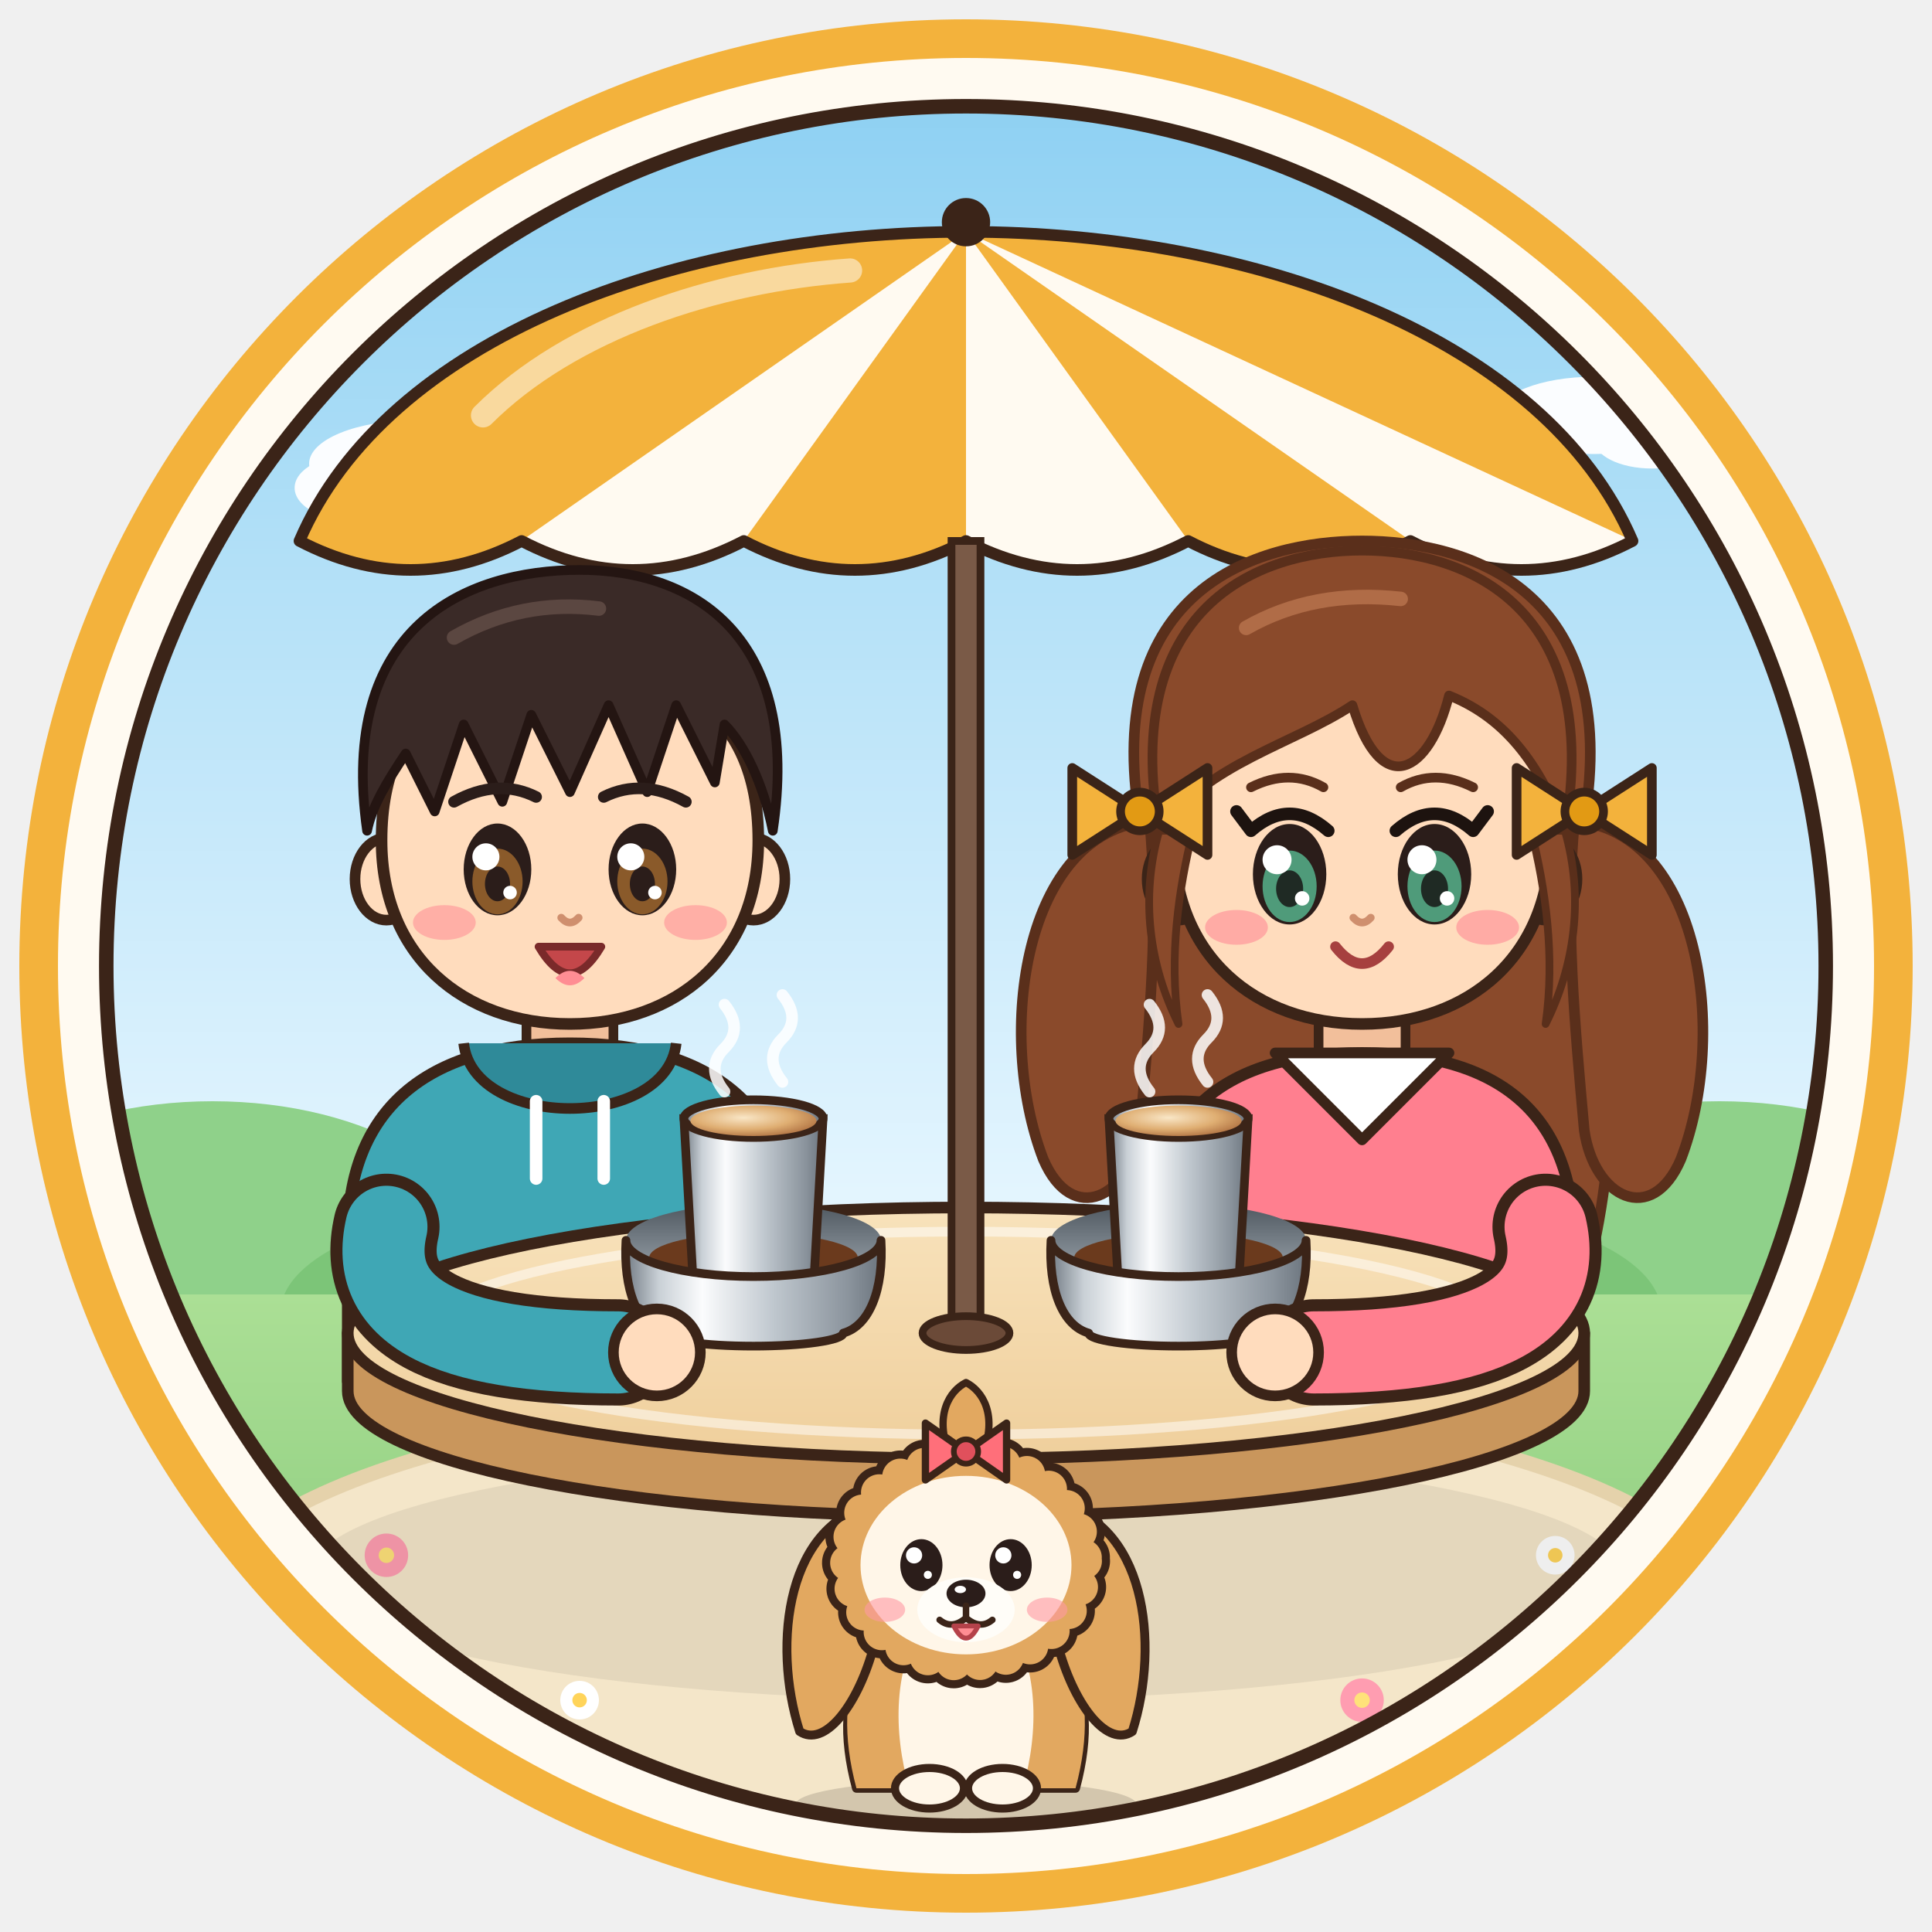
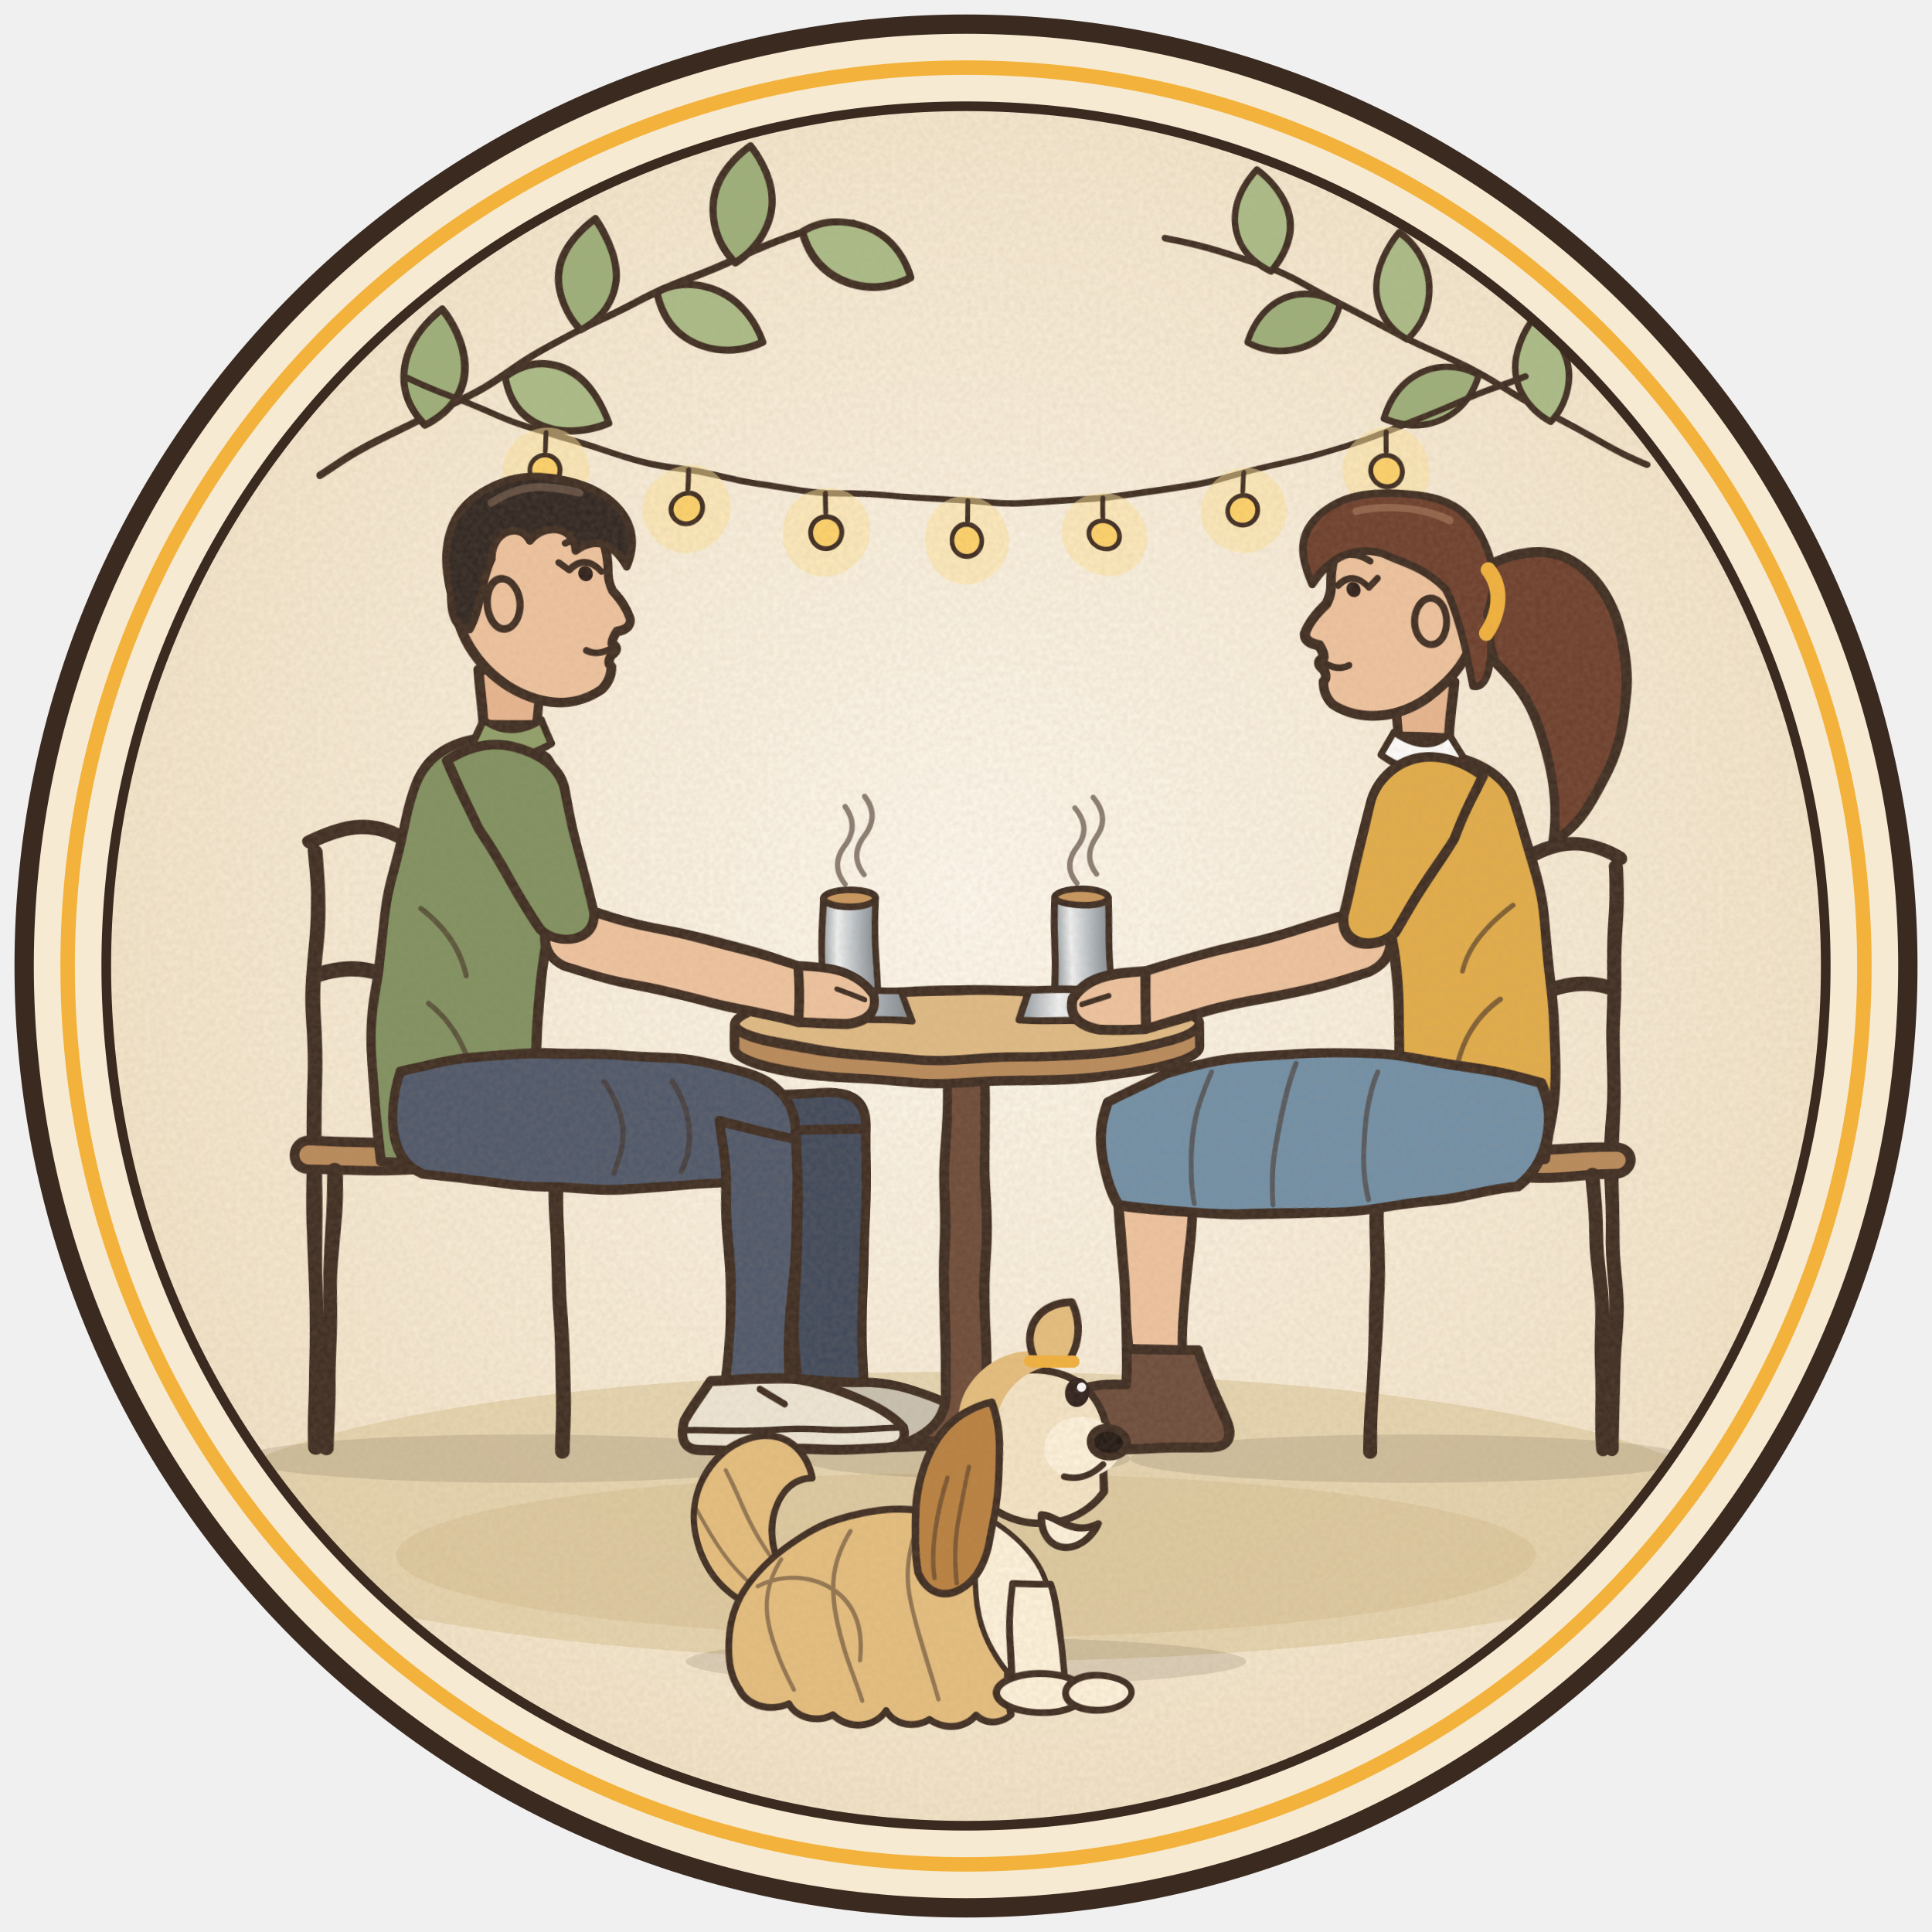
<svg xmlns="http://www.w3.org/2000/svg" viewBox="0 0 400 400" width="400" height="400">
  <defs>
    <clipPath id="lg-scene">
      <circle cx="200" cy="200" r="178" />
    </clipPath>
-     <clipPath id="lg-canopy">
-       <path d="M62,112 C80,70 140,48 200,48 C260,48 320,70 338,112 Q315,124 292,112 Q269,124 246,112 Q223,124 200,112 Q177,124 154,112 Q131,124 108,112 Q85,124 62,112 Z" />
-     </clipPath>
-     <linearGradient id="lg-sky" x1="0" y1="0" x2="0" y2="1">
-       <stop offset="0" stop-color="#86cdf1" />
-       <stop offset=".65" stop-color="#e8f7ff" />
+     <radialGradient id="lg-glow" cx=".5" cy=".46" r=".62">
+       <stop offset="0" stop-color="#fffaf0" />
+       <stop offset="1" stop-color="#f1e1c3" />
+     </radialGradient>
+     <linearGradient id="lg-steel" x1="0" y1="0" x2="1" y2="0">
+       <stop offset="0" stop-color="#8a939b" />
+       <stop offset=".3" stop-color="#f1f4f6" />
+       <stop offset=".6" stop-color="#bcc4cb" />
+       <stop offset="1" stop-color="#7d868e" />
    </linearGradient>
-     <linearGradient id="lg-grass" x1="0" y1="0" x2="0" y2="1">
-       <stop offset="0" stop-color="#abdf95" />
-       <stop offset="1" stop-color="#72bc6b" />
-     </linearGradient>
-     <linearGradient id="lg-wood" x1="0" y1="0" x2="0" y2="1">
-       <stop offset="0" stop-color="#f8e2bb" />
-       <stop offset="1" stop-color="#efcf9c" />
-     </linearGradient>
-     <linearGradient id="lg-steel" x1="0" y1="0" x2="1" y2="0">
-       <stop offset="0" stop-color="#737c85" />
-       <stop offset=".13" stop-color="#c9d0d6" />
-       <stop offset=".3" stop-color="#fbfcfd" />
-       <stop offset=".58" stop-color="#bfc7ce" />
-       <stop offset=".87" stop-color="#8b949d" />
-       <stop offset="1" stop-color="#6c757e" />
-     </linearGradient>
-     <linearGradient id="lg-bowl-in" x1="0" y1="0" x2="0" y2="1">
-       <stop offset="0" stop-color="#4f5860" />
-       <stop offset="1" stop-color="#9aa3ab" />
-     </linearGradient>
-     <radialGradient id="lg-foam" cx=".42" cy=".4" r=".7">
-       <stop offset="0" stop-color="#f9e6c6" />
-       <stop offset=".55" stop-color="#dfae72" />
-       <stop offset="1" stop-color="#a8683a" />
-     </radialGradient>
+     <filter id="lg-rough" x="-3%" y="-3%" width="106%" height="106%">
+       <feTurbulence type="fractalNoise" baseFrequency=".035" numOctaves="2" seed="11" result="t" />
+       <feDisplacementMap in="SourceGraphic" in2="t" scale="2.6" xChannelSelector="R" yChannelSelector="G" />
+     </filter>
+     <filter id="lg-grain" x="0" y="0" width="100%" height="100%">
+       <feTurbulence type="fractalNoise" baseFrequency=".9" numOctaves="2" seed="5" />
+       <feColorMatrix values="0 0 0 0 .45  0 0 0 0 .32  0 0 0 0 .2  0 0 0 .2 0" />
+     </filter>
  </defs>
-   <circle cx="200" cy="200" r="196" fill="#f3b23c" />
-   <circle cx="200" cy="200" r="188" fill="#fffaf1" />
+   <circle cx="200" cy="200" r="195" fill="#f6ead3" stroke="#3b2a20" stroke-width="4" />
+   <circle cx="200" cy="200" r="186" fill="none" stroke="#f3b23c" stroke-width="3" />
  <g clip-path="url(#lg-scene)">
-     <rect width="400" height="400" fill="url(#lg-sky)" />
-     <g fill="#fff" opacity=".95">
-       <ellipse cx="86" cy="96" rx="22" ry="9" />
-       <ellipse cx="74" cy="101" rx="13" ry="7" />
-       <ellipse cx="100" cy="101" rx="14" ry="7" />
-       <ellipse cx="330" cy="86" rx="20" ry="8" />
-       <ellipse cx="342" cy="91" rx="12" ry="6" />
-       <ellipse cx="318" cy="91" rx="12" ry="6" />
+     <circle cx="200" cy="200" r="178" fill="url(#lg-glow)" />
+     <ellipse cx="200" cy="314" rx="160" ry="30" fill="#e2cfa6" opacity=".75" />
+     <ellipse cx="200" cy="322" rx="118" ry="17" fill="#d6bf92" opacity=".5" />
+     <g fill="#3b2a20" opacity=".14">
+       <ellipse cx="108" cy="302" rx="58" ry="5" />
+       <ellipse cx="292" cy="302" rx="58" ry="5" />
+       <ellipse cx="200" cy="302" rx="34" ry="4" />
+       <ellipse cx="200" cy="344" rx="58" ry="5" />
    </g>
-     <ellipse cx="44" cy="262" rx="58" ry="34" fill="#8fd18a" />
-     <ellipse cx="356" cy="262" rx="58" ry="34" fill="#8fd18a" />
-     <ellipse cx="110" cy="272" rx="52" ry="22" fill="#7cc578" />
-     <ellipse cx="292" cy="272" rx="52" ry="22" fill="#7cc578" />
-     <rect x="0" y="268" width="400" height="140" fill="url(#lg-grass)" />
-     <ellipse cx="200" cy="334" rx="158" ry="46" fill="#f4e6c9" stroke="#e5d2ab" stroke-width="3" />
-     <g>
-       <circle cx="80" cy="322" r="4.5" fill="#ff9db1" />
-       <circle cx="80" cy="322" r="1.6" fill="#ffe27a" />
-       <circle cx="120" cy="352" r="4" fill="#fff" />
-       <circle cx="120" cy="352" r="1.5" fill="#ffd45a" />
-       <circle cx="322" cy="322" r="4" fill="#fff" />
-       <circle cx="322" cy="322" r="1.5" fill="#ffd45a" />
-       <circle cx="282" cy="352" r="4.5" fill="#ff9db1" />
-       <circle cx="282" cy="352" r="1.6" fill="#ffe27a" />
+     <g filter="url(#lg-rough)" stroke="#3b2a20" stroke-linecap="round" stroke-linejoin="round">
+       <g stroke-width="1.5">
+         <path d="M66,98 C90,86 112,72 138,60 C150,54 162,48 176,46" fill="none" />
+         <path transform="translate(88 88) rotate(-82)" d="M0,0 C6,-8 17,-8 24,0 C17,8 6,8 0,0 Z" fill="#9cb07a" />
+         <path transform="translate(104 78) rotate(23)" d="M0,0 C6,-8 17,-8 24,0 C17,8 6,8 0,0 Z" fill="#aabd88" />
+         <path transform="translate(120 69) rotate(-82)" d="M0,0 C6,-8 17,-8 24,0 C17,8 6,8 0,0 Z" fill="#9cb07a" />
+         <path transform="translate(136 61) rotate(23)" d="M0,0 C6,-8 17,-8 24,0 C17,8 6,8 0,0 Z" fill="#aabd88" />
+         <path transform="translate(152 54) rotate(-82)" d="M0,0 C6,-8 17,-8 24,0 C17,8 6,8 0,0 Z" fill="#9cb07a" />
+         <path transform="translate(166 48) rotate(23)" d="M0,0 C6,-8 17,-8 24,0 C17,8 6,8 0,0 Z" fill="#aabd88" />
+       </g>
+       <g stroke-width="1.5" transform="translate(400 8) scale(-.9 .9)">
+         <path d="M66,98 C90,86 112,72 138,60 C150,54 162,48 176,46" fill="none" />
+         <path transform="translate(88 88) rotate(-82)" d="M0,0 C6,-8 17,-8 24,0 C17,8 6,8 0,0 Z" fill="#aabd88" />
+         <path transform="translate(104 78) rotate(23)" d="M0,0 C6,-8 17,-8 24,0 C17,8 6,8 0,0 Z" fill="#9cb07a" />
+         <path transform="translate(120 69) rotate(-82)" d="M0,0 C6,-8 17,-8 24,0 C17,8 6,8 0,0 Z" fill="#aabd88" />
+         <path transform="translate(136 61) rotate(23)" d="M0,0 C6,-8 17,-8 24,0 C17,8 6,8 0,0 Z" fill="#9cb07a" />
+         <path transform="translate(152 54) rotate(-82)" d="M0,0 C6,-8 17,-8 24,0 C17,8 6,8 0,0 Z" fill="#aabd88" />
+       </g>
+       <path d="M84,78 Q200,130 316,78" fill="none" stroke-width="1.3" />
+       <g stroke-width="1">
+         <g transform="translate(113 89.4)">
+           <circle cy="8" r="9" fill="#ffe39a" stroke="none" opacity=".5" />
+           <path d="M0,0 V4" fill="none" />
+           <circle cy="8" r="3.2" fill="#ffd36a" />
+         </g>
+         <g transform="translate(142 97.5)">
+           <circle cy="8" r="9" fill="#ffe39a" stroke="none" opacity=".5" />
+           <path d="M0,0 V4" fill="none" />
+           <circle cy="8" r="3.2" fill="#ffd36a" />
+         </g>
+         <g transform="translate(171 102.4)">
+           <circle cy="8" r="9" fill="#ffe39a" stroke="none" opacity=".5" />
+           <path d="M0,0 V4" fill="none" />
+           <circle cy="8" r="3.2" fill="#ffd36a" />
+         </g>
+         <g transform="translate(200 104)">
+           <circle cy="8" r="9" fill="#ffe39a" stroke="none" opacity=".5" />
+           <path d="M0,0 V4" fill="none" />
+           <circle cy="8" r="3.2" fill="#ffd36a" />
+         </g>
+         <g transform="translate(229 102.4)">
+           <circle cy="8" r="9" fill="#ffe39a" stroke="none" opacity=".5" />
+           <path d="M0,0 V4" fill="none" />
+           <circle cy="8" r="3.2" fill="#ffd36a" />
+         </g>
+         <g transform="translate(258 97.5)">
+           <circle cy="8" r="9" fill="#ffe39a" stroke="none" opacity=".5" />
+           <path d="M0,0 V4" fill="none" />
+           <circle cy="8" r="3.2" fill="#ffd36a" />
+         </g>
+         <g transform="translate(287 89.4)">
+           <circle cy="8" r="9" fill="#ffe39a" stroke="none" opacity=".5" />
+           <path d="M0,0 V4" fill="none" />
+           <circle cy="8" r="3.2" fill="#ffd36a" />
+         </g>
+       </g>
+       <g transform="translate(95 300)" stroke-width="2">
+         <g fill="#b98a5a">
+           <path d="M-30,0 V-124" fill="none" stroke-width="3" />
+           <path d="M-31,-126 Q-18,-134 -6,-122 M-30,-98 Q-20,-102 -8,-94" fill="none" stroke-width="3" />
+           <rect x="-34" y="-64" width="58" height="6" rx="3" />
+           <path d="M20,-58 L22,0 M-26,-58 L-28,0" fill="none" stroke-width="3" />
+         </g>
+         <path d="M0,-72 L76,-74 Q84,-74 84,-66 Q84,-58 76,-57 L2,-56 Z" fill="#3d475a" />
+         <path d="M70,-66 L84,-66 L84,-12 L70,-12 Z" fill="#3d475a" />
+         <path d="M68,-14 L84,-14 C93,-14 104,-9 108,-4 Q109,0 104,0 L66,0 Z" fill="#c9c2b2" />
+         <path d="M-17,-60 C-20,-90 -16,-120 -8,-138 C-3,-148 10,-150 18,-143 C23,-136 21,-120 18,-104 C16,-92 16,-76 16,-58 Z" fill="#7f9160" />
+         <path d="M-6,-92 Q2,-86 4,-74 M-8,-112 Q0,-106 2,-98" fill="none" stroke-width="1.1" opacity=".6" />
+         <path d="M-12,-78 C8,-83 40,-83 60,-78 Q70,-75 70,-66 Q70,-57 60,-56 C40,-54 8,-54 -8,-57 Q-18,-62 -12,-78 Z" fill="#4c566a" />
+         <path d="M54,-68 C56,-46 56,-26 55,-12 L68,-12 C69,-26 70,-46 70,-64 Z" fill="#4c566a" />
+         <path d="M30,-76 Q36,-68 32,-58 M44,-76 Q50,-68 46,-58" fill="none" stroke-width="1.1" opacity=".55" />
+         <path d="M52,-14 L68,-14 C77,-14 88,-9 92,-4 Q93,0 88,0 L50,0 Q45,0 47,-6 Z" fill="#efe8d8" />
+         <path d="M47,-4 H91 M62,-12 L67,-9" fill="none" stroke-width="1.3" />
+         <path d="M5,-150 L16,-150 L17,-162 L4,-162 Z" fill="#e8b690" />
+         <path d="M3,-146 Q10,-141 19,-146 L17,-151 Q10,-147 5,-151 Z" fill="#8fa06a" stroke-width="1.5" />
+         <g transform="translate(13 -174)">
+           <path d="M-14,-4 C-15,-16 -5,-23 7,-22 C15,-21 18,-14 18,-8 Q18,-6 19,-4 Q22,-1 23,2 Q23,4 20,4.5 Q19,6 19,7 Q21,8 19,9.5 Q18,11 19,12 Q19,15 17,17 C11,21 2,20 -4,15 C-10,10 -15,3 -14,-4 Z" fill="#f0c4a0" />
+           <ellipse cx="-4" cy="-1" rx="3.4" ry="5" fill="#f0c4a0" stroke-width="1.5" />
+           <path d="M9.5,-8 Q13,-11.5 16.5,-8 M9.5,-8 L7.5,-9.5 M9,-13.5 Q13,-16 17,-13.5 M19,8 Q16,9.8 13.5,8.6" fill="none" stroke-width="1.4" />
+           <circle cx="13" cy="-7.4" r="1.6" fill="#2b1d1a" stroke="none" />
+           <path d="M-15,-3 C-19,-18 -9,-29 7,-27 C20,-25 25,-17 22,-9 C19,-14 15,-15 11,-12 C11,-17 5,-18 2,-14 C0,-18 -6,-16 -6,-10 C-8,-6 -9,0 -11,4 C-14,4 -15,1 -15,-3 Z" fill="#2d2420" stroke-width="1.6" />
+           <path d="M-6,-22 Q2,-27 12,-24" fill="none" stroke="#6a5548" stroke-width="1.6" opacity=".8" />
+         </g>
+       </g>
+       <g transform="translate(305 300) scale(-.97 .97)" stroke-width="2.1">
+         <g fill="#b98a5a">
+           <path d="M-30,0 V-124" fill="none" stroke-width="3" />
+           <path d="M-31,-126 Q-18,-134 -6,-122 M-30,-98 Q-20,-102 -8,-94" fill="none" stroke-width="3" />
+           <rect x="-34" y="-64" width="58" height="6" rx="3" />
+           <path d="M20,-58 L22,0 M-26,-58 L-28,0" fill="none" stroke-width="3" />
+         </g>
+         <path d="M0,-72 L66,-74 Q74,-74 74,-66 Q74,-58 66,-57 L2,-56 Z" fill="#587489" />
+         <path d="M62,-60 L74,-60 L74,-18 L62,-18 Z" fill="#d6a483" />
+         <path d="M58,-22 L74,-22 L74,-14 C84,-14 94,-9 98,-4 Q99,0 94,0 L56,0 Z" fill="#4e362b" />
+         <path d="M-16,-62 C-19,-92 -15,-122 -8,-140 C-3,-149 9,-151 17,-144 C21,-137 20,-121 17,-105 C15,-92 15,-76 15,-60 Z" fill="#e3ad48" />
+         <path d="M-6,-96 Q2,-90 4,-78 M-8,-116 Q0,-110 2,-102" fill="none" stroke-width="1.1" opacity=".6" />
+         <path d="M60,-54 C62,-38 62,-26 61,-14 L73,-14 C74,-28 75,-40 76,-52 Z" fill="#f0c4a0" />
+         <path d="M58,-22 L74,-22 L74,-14 C84,-14 94,-9 98,-4 Q99,0 94,0 L56,0 Q51,0 53,-6 Z" fill="#6b4a3a" />
+         <path d="M-14,-78 C10,-86 44,-86 66,-80 L78,-74 Q82,-62 76,-52 C60,-48 28,-50 -10,-56 Q-20,-64 -14,-78 Z" fill="#6f8fa8" />
+         <path d="M20,-80 Q26,-68 22,-54 M38,-82 Q44,-68 42,-52 M56,-80 Q62,-68 60,-52" fill="none" stroke-width="1.1" opacity=".55" />
+         <path d="M5,-152 L16,-152 L17,-164 L4,-164 Z" fill="#e8b690" />
+         <path d="M2,-148 Q10,-141 20,-148 L17,-153 Q10,-148 5,-153 Z" fill="#fff" stroke-width="1.5" />
+         <g transform="translate(13 -176)">
+           <path d="M-14,-12 C-34,-22 -48,-8 -46,14 C-44,32 -38,42 -30,46 C-33,30 -26,16 -18,8 C-15,0 -14,-6 -14,-12 Z" fill="#6b3d2b" />
+           <path d="M-14,-4 C-15,-16 -5,-23 7,-22 C15,-21 18,-14 18,-8 Q18,-6 19,-4 Q22,-1 23,2 Q23,4 20,4.5 Q19,6 19,7 Q21,8 19,9.5 Q18,11 19,12 Q19,15 17,17 C11,21 2,20 -4,15 C-10,10 -15,3 -14,-4 Z" fill="#f0c4a0" />
+           <ellipse cx="-4" cy="-1" rx="3.4" ry="5" fill="#f0c4a0" stroke-width="1.5" />
+           <path d="M9.5,-8 Q13,-11.5 16.5,-8 M9.5,-8 L7.5,-10 M9,-13.5 Q13,-16 17,-13.5 M19,8 Q16,9.8 13.5,8.6" fill="none" stroke-width="1.4" />
+           <circle cx="13" cy="-7.4" r="1.6" fill="#2b1d1a" stroke="none" />
+           <path d="M-16,-2 C-21,-20 -8,-30 8,-28 C22,-26 26,-17 22,-8 C18,-14 12,-17 6,-15 C2,-13 -3,-12 -7,-8 C-10,-3 -11,4 -13,13 C-17,14 -18,4 -16,-2 Z" fill="#6b3d2b" stroke-width="1.6" />
+           <path d="M-8,-22 Q2,-27 12,-24" fill="none" stroke="#9a6a50" stroke-width="1.6" opacity=".8" />
+           <path d="M-16,-12 C-19,-8 -19,-2 -16,2" fill="none" stroke="#f3b23c" stroke-width="3.2" />
+         </g>
+       </g>
+       <path d="M196,218 L196,288 Q196,296 188,299 L212,299 Q204,296 204,288 L204,218 Z" fill="#6b4a38" stroke-width="2" />
+       <path d="M152,212 V217 A48,7 0 0 0 248,217 V212 Z" fill="#b98a5a" stroke-width="2" />
+       <ellipse cx="200" cy="212" rx="48" ry="7" fill="#e0bb85" stroke-width="2" />
+       <g stroke-width="1.4">
+         <g transform="translate(176 211)">
+           <path d="M-13,0 L13,0 L11,-6 L-11,-6 Z" fill="url(#lg-steel)" />
+           <path d="M-6,-6 L6,-6 L5.5,-25 L-5.5,-25 Z" fill="url(#lg-steel)" />
+           <ellipse cx="0" cy="-25" rx="5.5" ry="1.8" fill="#c9965c" />
+         </g>
+         <g transform="translate(224 211)">
+           <path d="M-13,0 L13,0 L11,-6 L-11,-6 Z" fill="url(#lg-steel)" />
+           <path d="M-6,-6 L6,-6 L5.5,-25 L-5.5,-25 Z" fill="url(#lg-steel)" />
+           <ellipse cx="0" cy="-25" rx="5.5" ry="1.8" fill="#c9965c" />
+         </g>
+         <g fill="none" stroke-width="1.1" opacity=".6">
+           <path d="M175,183 q-3,-4 0,-8 t0,-8 M179,181 q-3,-4 0,-8 t0,-8 M223,183 q-3,-4 0,-8 t0,-8 M227,181 q-3,-4 0,-8 t0,-8" />
+         </g>
+       </g>
+       <g transform="translate(95 300)" stroke-width="2">
+         <path d="M20,-114 L70,-100 Q76,-98 76,-93 Q76,-88 70,-88 L22,-100 Q15,-103 20,-114 Z" fill="#f0c4a0" />
+         <path d="M-2,-142 C8,-150 20,-144 22,-136 L28,-112 C29,-106 21,-104 17,-108 L4,-128 Z" fill="#7f9160" />
+         <path d="M70,-100 Q82,-100 86,-94 Q87,-89 80,-88 L70,-88 Z" fill="#f0c4a0" />
+         <path d="M78,-95 L84,-93" fill="none" stroke-width="1.1" />
+       </g>
+       <g transform="translate(305 300) scale(-.97 .97)" stroke-width="2.1">
+         <path d="M20,-116 L70,-102 Q76,-100 76,-95 Q76,-90 70,-90 L22,-102 Q15,-105 20,-116 Z" fill="#f0c4a0" />
+         <path d="M-2,-144 C8,-152 20,-146 22,-138 L28,-114 C29,-108 21,-106 17,-110 L4,-130 Z" fill="#e3ad48" />
+         <path d="M70,-102 Q82,-102 86,-96 Q87,-91 80,-90 L70,-90 Z" fill="#f0c4a0" />
+         <path d="M78,-97 L84,-95" fill="none" stroke-width="1.1" />
+       </g>
+       <g transform="translate(190 352)" stroke-width="1.4">
+         <path d="M-30,-18 C-46,-22 -52,-42 -40,-52 C-32,-58 -24,-54 -22,-46 C-29,-46 -33,-38 -28,-28 Z" fill="#e6bf7e" />
+         <path d="M-40,-48 C-37,-42 -34,-35 -29,-29 M-46,-40 C-43,-35 -40,-30 -35,-25" fill="none" stroke-width=".8" opacity=".5" />
+         <path d="M8,-38 C-8,-41 -24,-38 -33,-27 C-40,-19 -41,-8 -37,-2 a7,6 0 0 0 10,3 a6,5 0 0 0 9,2 a7,6 0 0 0 11,-1 a6,5 0 0 0 9,2 a7,6 0 0 0 10,-1 a5,5 0 0 0 7,0 C16,-8 22,-18 22,-26 C22,-33 16,-37 8,-38 Z" fill="#e6bf7e" />
+         <path d="M-28,-30 C-34,-20 -30,-10 -26,-2 M-14,-35 C-20,-24 -16,-12 -12,0 M0,-36 C-4,-26 0,-14 4,0 M-33,-24 C-22,-30 -10,-22 -12,-8" fill="none" stroke-width=".9" opacity=".5" />
+         <path d="M14,-38 C22,-34 28,-28 28,-18 C26,-8 24,-4 22,-2 C16,-6 12,-16 12,-28 Z" fill="#fff4de" stroke-width="1.1" />
+         <path d="M20,-24 C19,-14 19,-8 19,-3 a6,4 0 0 0 11,0 C30,-10 30,-18 28,-24 Z" fill="#fff4de" />
+         <ellipse cx="25" cy="-1.5" rx="9" ry="4" fill="#fff4de" />
+         <ellipse cx="37" cy="-1.5" rx="7" ry="3.6" fill="#fff4de" />
+         <g transform="translate(24 -50) scale(1.12) translate(-24 50)">
+           <path d="M10,-50 C9,-64 22,-70 32,-64 C38,-60 39,-54 37,-48 L37,-44 C33,-38 24,-37 18,-40 C12,-43 10,-47 10,-50 Z" fill="#f6e6c8" />
+           <path d="M10,-52 C8,-66 20,-74 32,-68 C22,-68 16,-62 16,-50 Z" fill="#e6bf7e" stroke="none" />
+           <path d="M16,-60 C5,-58 0,-44 3,-29 C6,-22 14,-25 16,-34 C18,-44 19,-52 16,-60 Z" fill="#b9803f" />
+           <path d="M8,-46 C6,-40 5,-34 6,-28 M12,-48 C10,-40 9,-34 10,-27" fill="none" stroke-width=".8" opacity=".5" />
+           <path d="M24,-68 C21,-74 25,-79 31,-79 C33,-75 32,-71 30,-68 Z" fill="#e6bf7e" />
+           <path d="M23,-68 H31" fill="none" stroke="#f3b23c" stroke-width="2.4" />
+           <ellipse cx="33" cy="-52" rx="7" ry="5.4" fill="#fff4de" stroke="none" />
+           <ellipse cx="32" cy="-62" rx="2.4" ry="2.8" fill="#2b1d1a" stroke="none" />
+           <circle cx="32.8" cy="-63" r=".9" fill="#fff" stroke="none" />
+           <ellipse cx="38" cy="-53" rx="3.2" ry="2.6" fill="#1f1612" />
+           <path d="M37,-49 Q34,-46 30,-47" fill="none" stroke-width="1.1" />
+           <path d="M26,-40 C26,-32 34,-32 36,-38 C32,-36 29,-40 26,-40 Z" fill="#fff4de" />
+         </g>
+       </g>
    </g>
-     <path d="M62,112 C80,70 140,48 200,48 C260,48 320,70 338,112 Q315,124 292,112 Q269,124 246,112 Q223,124 200,112 Q177,124 154,112 Q131,124 108,112 Q85,124 62,112 Z" fill="#f3b23c" />
-     <g clip-path="url(#lg-canopy)" fill="#fffaf1">
-       <path d="M200,48 L82,130 L141,130 Z" />
-       <path d="M200,48 L200,130 L259,130 Z" />
-       <path d="M200,48 L318,130 L377,130 Z" />
-     </g>
-     <path d="M100,86 C118,68 148,58 176,56" fill="none" stroke="#fff" stroke-width="5" stroke-linecap="round" opacity=".5" />
-     <path d="M62,112 C80,70 140,48 200,48 C260,48 320,70 338,112 Q315,124 292,112 Q269,124 246,112 Q223,124 200,112 Q177,124 154,112 Q131,124 108,112 Q85,124 62,112 Z" fill="none" stroke="#3b2418" stroke-width="2.4" stroke-linejoin="round" />
-     <circle cx="200" cy="46" r="5" fill="#3b2418" />
-     <ellipse cx="200" cy="326" rx="136" ry="26" fill="#000" opacity=".07" />
-     <g transform="translate(118 176)">
-       <path d="M-9,28 V42 C-9,48 9,48 9,42 V28 Z" fill="#f2bf9b" stroke="#3b2418" stroke-width="2" />
-       <path d="M-46,80 C-46,54 -30,40 0,40 C30,40 46,54 46,80 V110 H-46 Z" fill="#3fa7b5" stroke="#3b2418" stroke-width="2.4" stroke-linejoin="round" />
-       <path d="M-22,40 C-20,58 20,58 22,40" fill="#2f8a99" stroke="#3b2418" stroke-width="2.2" />
-       <path d="M-7,52 V68 M7,52 V68" stroke="#fff" stroke-width="2.6" stroke-linecap="round" />
-       <ellipse cx="-38" cy="6" rx="6.5" ry="8.5" fill="#ffdcbd" stroke="#3b2418" stroke-width="2.2" />
-       <ellipse cx="38" cy="6" rx="6.5" ry="8.5" fill="#ffdcbd" stroke="#3b2418" stroke-width="2.2" />
-       <path d="M-39,-2 C-39,-30 -20,-38 0,-38 C20,-38 39,-30 39,-2 C39,22 22,36 0,36 C-22,36 -39,22 -39,-2 Z" fill="#ffdcbd" stroke="#3b2418" stroke-width="2.4" />
-       <path d="M-42,-4 C-48,-46 -22,-58 2,-58 C26,-58 48,-44 42,-4 C40,-14 36,-22 32,-26 L30,-14 L22,-30 L16,-12 L8,-30 L0,-12 L-8,-28 L-14,-10 L-22,-26 L-28,-8 L-34,-20 C-38,-14 -41,-9 -42,-4 Z" fill="#3a2a27" stroke="#241512" stroke-width="2" stroke-linejoin="round" />
-       <path d="M-24,-44 Q-10,-52 6,-50" fill="none" stroke="#6a524b" stroke-width="3" stroke-linecap="round" opacity=".7" />
-       <g>
-         <ellipse cx="-15" cy="4" rx="7" ry="9.5" fill="#2b1d1a" />
-         <ellipse cx="-15" cy="6.5" rx="5.2" ry="6.8" fill="#8a5a2a" />
-         <ellipse cx="-15" cy="7" rx="2.6" ry="3.6" fill="#2b1d1a" />
-         <circle cx="-17.4" cy="1.4" r="2.8" fill="#fff" />
-         <circle cx="-12.4" cy="8.8" r="1.4" fill="#fff" />
-         <ellipse cx="15" cy="4" rx="7" ry="9.5" fill="#2b1d1a" />
-         <ellipse cx="15" cy="6.5" rx="5.2" ry="6.8" fill="#8a5a2a" />
-         <ellipse cx="15" cy="7" rx="2.6" ry="3.6" fill="#2b1d1a" />
-         <circle cx="12.6" cy="1.4" r="2.8" fill="#fff" />
-         <circle cx="17.6" cy="8.8" r="1.4" fill="#fff" />
-       </g>
-       <path d="M-24,-10 Q-15,-15 -7,-11 M7,-11 Q15,-15 24,-10" fill="none" stroke="#2b1d1a" stroke-width="2.4" stroke-linecap="round" />
-       <path d="M-1.8,14 Q0,16 1.8,14" fill="none" stroke="#cf8f6e" stroke-width="1.6" stroke-linecap="round" />
-       <path d="M-6.5,20 Q0,31 6.5,20 Z" fill="#c4474a" stroke="#7a2a2a" stroke-width="1.6" stroke-linejoin="round" />
-       <path d="M-3,26.5 Q0,23.5 3,26.5 Q0,29.5 -3,26.5 Z" fill="#ff8d93" />
-       <ellipse cx="-26" cy="15" rx="6.5" ry="3.6" fill="#ff8a94" opacity=".55" />
-       <ellipse cx="26" cy="15" rx="6.5" ry="3.6" fill="#ff8a94" opacity=".55" />
-     </g>
-     <g transform="translate(282 176)">
-       <path d="M-46,-6 C-54,-54 -22,-64 0,-64 C22,-64 54,-54 46,-6 C52,26 54,54 48,82 L-48,82 C-54,54 -52,26 -46,-6 Z" fill="#8a4a2b" stroke="#5a2f1b" stroke-width="2.2" stroke-linejoin="round" />
-       <path d="M-44,-6 C-70,-4 -76,38 -66,64 C-60,78 -48,72 -46,58 C-44,36 -42,14 -44,-6 Z" fill="#8a4a2b" stroke="#5a2f1b" stroke-width="2.2" stroke-linejoin="round" />
-       <path d="M44,-6 C70,-4 76,38 66,64 C60,78 48,72 46,58 C44,36 42,14 44,-6 Z" fill="#8a4a2b" stroke="#5a2f1b" stroke-width="2.2" stroke-linejoin="round" />
-       <path d="M-9,28 V42 C-9,48 9,48 9,42 V28 Z" fill="#f2bf9b" stroke="#3b2418" stroke-width="2" />
-       <path d="M-44,82 C-44,56 -30,42 0,42 C30,42 44,56 44,82 V110 H-44 Z" fill="#ff7f8f" stroke="#3b2418" stroke-width="2.4" stroke-linejoin="round" />
-       <path d="M-18,42 L0,60 L18,42 Z" fill="#fff" stroke="#3b2418" stroke-width="2.2" stroke-linejoin="round" />
-       <ellipse cx="-38" cy="6" rx="6.5" ry="8.5" fill="#ffdcbd" stroke="#3b2418" stroke-width="2.2" />
-       <ellipse cx="38" cy="6" rx="6.5" ry="8.5" fill="#ffdcbd" stroke="#3b2418" stroke-width="2.2" />
-       <path d="M-39,-2 C-39,-30 -20,-38 0,-38 C20,-38 39,-30 39,-2 C39,22 22,36 0,36 C-22,36 -39,22 -39,-2 Z" fill="#ffdcbd" stroke="#3b2418" stroke-width="2.4" />
-       <path d="M-42,-4 C-50,-50 -22,-62 0,-62 C22,-62 50,-50 42,-4 C36,-20 28,-28 18,-32 C14,-16 4,-10 -2,-30 C-14,-22 -32,-18 -42,-4 Z" fill="#8a4a2b" stroke="#5a2f1b" stroke-width="2" stroke-linejoin="round" />
-       <path d="M-42,-4 C-46,10 -44,24 -38,36 C-40,22 -38,8 -35,-4 Z M42,-4 C46,10 44,24 38,36 C40,22 38,8 35,-4 Z" fill="#8a4a2b" stroke="#5a2f1b" stroke-width="1.6" stroke-linejoin="round" />
-       <path d="M-24,-46 Q-10,-54 8,-52" fill="none" stroke="#c07a52" stroke-width="3" stroke-linecap="round" opacity=".7" />
-       <g>
-         <ellipse cx="-15" cy="5" rx="7.6" ry="10.4" fill="#2b1d1a" />
-         <ellipse cx="-15" cy="7.5" rx="5.6" ry="7.4" fill="#4f9b7a" />
-         <ellipse cx="-15" cy="8" rx="2.8" ry="3.8" fill="#1f2a24" />
-         <circle cx="-17.6" cy="2" r="3" fill="#fff" />
-         <circle cx="-12.4" cy="10" r="1.5" fill="#fff" />
-         <ellipse cx="15" cy="5" rx="7.6" ry="10.4" fill="#2b1d1a" />
-         <ellipse cx="15" cy="7.5" rx="5.6" ry="7.4" fill="#4f9b7a" />
-         <ellipse cx="15" cy="8" rx="2.8" ry="3.8" fill="#1f2a24" />
-         <circle cx="12.4" cy="2" r="3" fill="#fff" />
-         <circle cx="17.6" cy="10" r="1.5" fill="#fff" />
-       </g>
-       <path d="M-23,-4 Q-15,-11 -7,-4 M-23,-4 L-26,-8 M7,-4 Q15,-11 23,-4 M23,-4 L26,-8" fill="none" stroke="#1d130f" stroke-width="2.6" stroke-linecap="round" stroke-linejoin="round" />
-       <path d="M-23,-13 Q-15,-17 -8,-13 M8,-13 Q15,-17 23,-13" fill="none" stroke="#5a2f1b" stroke-width="2" stroke-linecap="round" />
-       <path d="M-1.8,14 Q0,16 1.8,14" fill="none" stroke="#cf8f6e" stroke-width="1.6" stroke-linecap="round" />
-       <path d="M-5.5,20 Q0,27 5.5,20" fill="none" stroke="#a6403f" stroke-width="2.2" stroke-linecap="round" />
-       <ellipse cx="-26" cy="16" rx="6.5" ry="3.6" fill="#ff8a94" opacity=".6" />
-       <ellipse cx="26" cy="16" rx="6.5" ry="3.6" fill="#ff8a94" opacity=".6" />
-       <g transform="translate(-46 -8)">
-         <path d="M0,0 L-14,-9 L-14,9 Z M0,0 L14,-9 L14,9 Z" fill="#f3b23c" stroke="#3b2418" stroke-width="2" stroke-linejoin="round" />
-         <circle r="4" fill="#e29a14" stroke="#3b2418" stroke-width="1.8" />
-       </g>
-       <g transform="translate(46 -8)">
-         <path d="M0,0 L-14,-9 L-14,9 Z M0,0 L14,-9 L14,9 Z" fill="#f3b23c" stroke="#3b2418" stroke-width="2" stroke-linejoin="round" />
-         <circle r="4" fill="#e29a14" stroke="#3b2418" stroke-width="1.8" />
-       </g>
-     </g>
-     <path d="M72,276 V288 A128,26 0 0 0 328,288 V276 Z" fill="#c9965c" stroke="#3b2418" stroke-width="2.4" stroke-linejoin="round" />
-     <ellipse cx="200" cy="276" rx="128" ry="26" fill="url(#lg-wood)" stroke="#3b2418" stroke-width="2.4" />
-     <ellipse cx="200" cy="276" rx="112" ry="21" fill="none" stroke="#fff" stroke-opacity=".5" stroke-width="2" />
-     <rect x="197" y="112" width="6" height="164" fill="#7a5a47" stroke="#3b2418" stroke-width="1.6" />
-     <ellipse cx="200" cy="276" rx="9" ry="3.5" fill="#6b4a38" stroke="#3b2418" stroke-width="1.6" />
-     <g transform="translate(156 276) scale(.3) translate(-120 -202)">
-       <ellipse cx="120" cy="138" rx="88" ry="25" fill="url(#lg-bowl-in)" />
-       <ellipse cx="120" cy="150" rx="72" ry="17" fill="#6b3a1d" />
-       <path d="M72,54 L80,196 L160,196 L168,54 Z" fill="url(#lg-steel)" stroke="#3b2418" stroke-width="6" />
-       <ellipse cx="120" cy="54" rx="48" ry="13" fill="url(#lg-steel)" stroke="#3b2418" stroke-width="6" />
-       <ellipse cx="120" cy="55.5" rx="43.5" ry="10.5" fill="url(#lg-foam)" />
-       <path d="M32,138 C30,172 40,197 58,202 A62,9 0 0 0 182,202 C200,197 210,172 208,138 A88,25 0 0 1 32,138 Z" fill="url(#lg-steel)" stroke="#3b2418" stroke-width="6" stroke-linejoin="round" />
-     </g>
-     <g transform="translate(244 276) scale(.3) translate(-120 -202)">
-       <ellipse cx="120" cy="138" rx="88" ry="25" fill="url(#lg-bowl-in)" />
-       <ellipse cx="120" cy="150" rx="72" ry="17" fill="#6b3a1d" />
-       <path d="M72,54 L80,196 L160,196 L168,54 Z" fill="url(#lg-steel)" stroke="#3b2418" stroke-width="6" />
-       <ellipse cx="120" cy="54" rx="48" ry="13" fill="url(#lg-steel)" stroke="#3b2418" stroke-width="6" />
-       <ellipse cx="120" cy="55.5" rx="43.5" ry="10.5" fill="url(#lg-foam)" />
-       <path d="M32,138 C30,172 40,197 58,202 A62,9 0 0 0 182,202 C200,197 210,172 208,138 A88,25 0 0 1 32,138 Z" fill="url(#lg-steel)" stroke="#3b2418" stroke-width="6" stroke-linejoin="round" />
-     </g>
-     <g fill="none" stroke="#fff" stroke-width="2.4" stroke-linecap="round" opacity=".85">
-       <path d="M150,226 q-4,-5 0,-9 t0,-9" />
-       <path d="M162,224 q-4,-5 0,-9 t0,-9" />
-       <path d="M238,226 q-4,-5 0,-9 t0,-9" />
-       <path d="M250,224 q-4,-5 0,-9 t0,-9" />
-     </g>
-     <path d="M80,254 Q74,280 128,280" fill="none" stroke="#3b2418" stroke-width="22" stroke-linecap="round" />
-     <path d="M80,254 Q74,280 128,280" fill="none" stroke="#3fa7b5" stroke-width="17" stroke-linecap="round" />
-     <circle cx="136" cy="280" r="9" fill="#ffdcbd" stroke="#3b2418" stroke-width="2.2" />
-     <path d="M320,254 Q326,280 272,280" fill="none" stroke="#3b2418" stroke-width="22" stroke-linecap="round" />
-     <path d="M320,254 Q326,280 272,280" fill="none" stroke="#ff7f8f" stroke-width="17" stroke-linecap="round" />
-     <circle cx="264" cy="280" r="9" fill="#ffdcbd" stroke="#3b2418" stroke-width="2.2" />
-     <g transform="translate(200 340) scale(.84)">
-       <ellipse cx="0" cy="40" rx="42" ry="6" fill="#000" opacity=".14" />
-       <path d="M-27,36 C-34,10 -24,-6 0,-6 C24,-6 34,10 27,36 Z" fill="#fff6e8" stroke="#3b2418" stroke-width="2.2" stroke-linejoin="round" />
-       <path d="M-27,36 C-34,10 -24,-6 -10,-6 C-18,6 -18,22 -14,36 Z M27,36 C34,10 24,-6 10,-6 C18,6 18,22 14,36 Z" fill="#e2a860" />
-       <ellipse cx="-9" cy="36" rx="8.5" ry="5" fill="#fff6e8" stroke="#3b2418" stroke-width="2" />
-       <ellipse cx="9" cy="36" rx="8.5" ry="5" fill="#fff6e8" stroke="#3b2418" stroke-width="2" />
-       <path d="M-22,-34 C-44,-30 -48,0 -41,22 C-35,26 -27,16 -23,2 Z" fill="#e2a860" stroke="#3b2418" stroke-width="2.2" stroke-linejoin="round" />
-       <path d="M22,-34 C44,-30 48,0 41,22 C35,26 27,16 23,2 Z" fill="#e2a860" stroke="#3b2418" stroke-width="2.2" stroke-linejoin="round" />
-       <ellipse cx="0" cy="-20" rx="29" ry="25" fill="none" stroke="#3b2418" stroke-width="13" stroke-linecap="round" stroke-dasharray="0 6.5" />
-       <ellipse cx="0" cy="-20" rx="29" ry="25" fill="#e2a860" stroke="#e2a860" stroke-width="9" stroke-linecap="round" stroke-dasharray="0 6.5" />
-       <ellipse cx="0" cy="-19" rx="26" ry="22" fill="#fff6e8" />
-       <path d="M-4,-46 C-8,-56 -4,-62 0,-64 C4,-62 8,-56 4,-46 Z" fill="#e2a860" stroke="#3b2418" stroke-width="1.8" stroke-linejoin="round" />
-       <path d="M0,-47 L-10,-54 L-10,-40 Z M0,-47 L10,-54 L10,-40 Z" fill="#ff6f7a" stroke="#3b2418" stroke-width="1.8" stroke-linejoin="round" />
-       <circle cx="0" cy="-47" r="3" fill="#e0505c" stroke="#3b2418" stroke-width="1.4" />
-       <ellipse cx="-11" cy="-19" rx="5.2" ry="6.4" fill="#2b1d1a" />
-       <ellipse cx="11" cy="-19" rx="5.2" ry="6.4" fill="#2b1d1a" />
-       <circle cx="-12.8" cy="-21.4" r="2" fill="#fff" />
-       <circle cx="9.2" cy="-21.4" r="2" fill="#fff" />
-       <circle cx="-9.4" cy="-16.6" r="1" fill="#fff" />
-       <circle cx="12.6" cy="-16.6" r="1" fill="#fff" />
-       <ellipse cx="0" cy="-8" rx="12" ry="8" fill="#fffdf8" />
-       <ellipse cx="0" cy="-12" rx="4.8" ry="3.4" fill="#2b1d1a" />
-       <ellipse cx="-1.4" cy="-13" rx="1.4" ry="0.9" fill="#fff" />
-       <path d="M0,-9 V-6 M0,-6 Q-3.5,-3 -6.5,-5.5 M0,-6 Q3.5,-3 6.5,-5.5" fill="none" stroke="#3b2418" stroke-width="1.6" stroke-linecap="round" />
-       <path d="M-3,-4 Q0,2 3,-4 Z" fill="#ff8d93" stroke="#b5424a" stroke-width="1.2" stroke-linejoin="round" />
-       <ellipse cx="-20" cy="-8" rx="5" ry="3" fill="#ff9aa3" opacity=".6" />
-       <ellipse cx="20" cy="-8" rx="5" ry="3" fill="#ff9aa3" opacity=".6" />
-     </g>
+     <rect width="400" height="400" filter="url(#lg-grain)" />
  </g>
-   <circle cx="200" cy="200" r="178" fill="none" stroke="#3b2418" stroke-width="3" />
+   <circle cx="200" cy="200" r="178" fill="none" stroke="#3b2a20" stroke-width="2" />
</svg>
